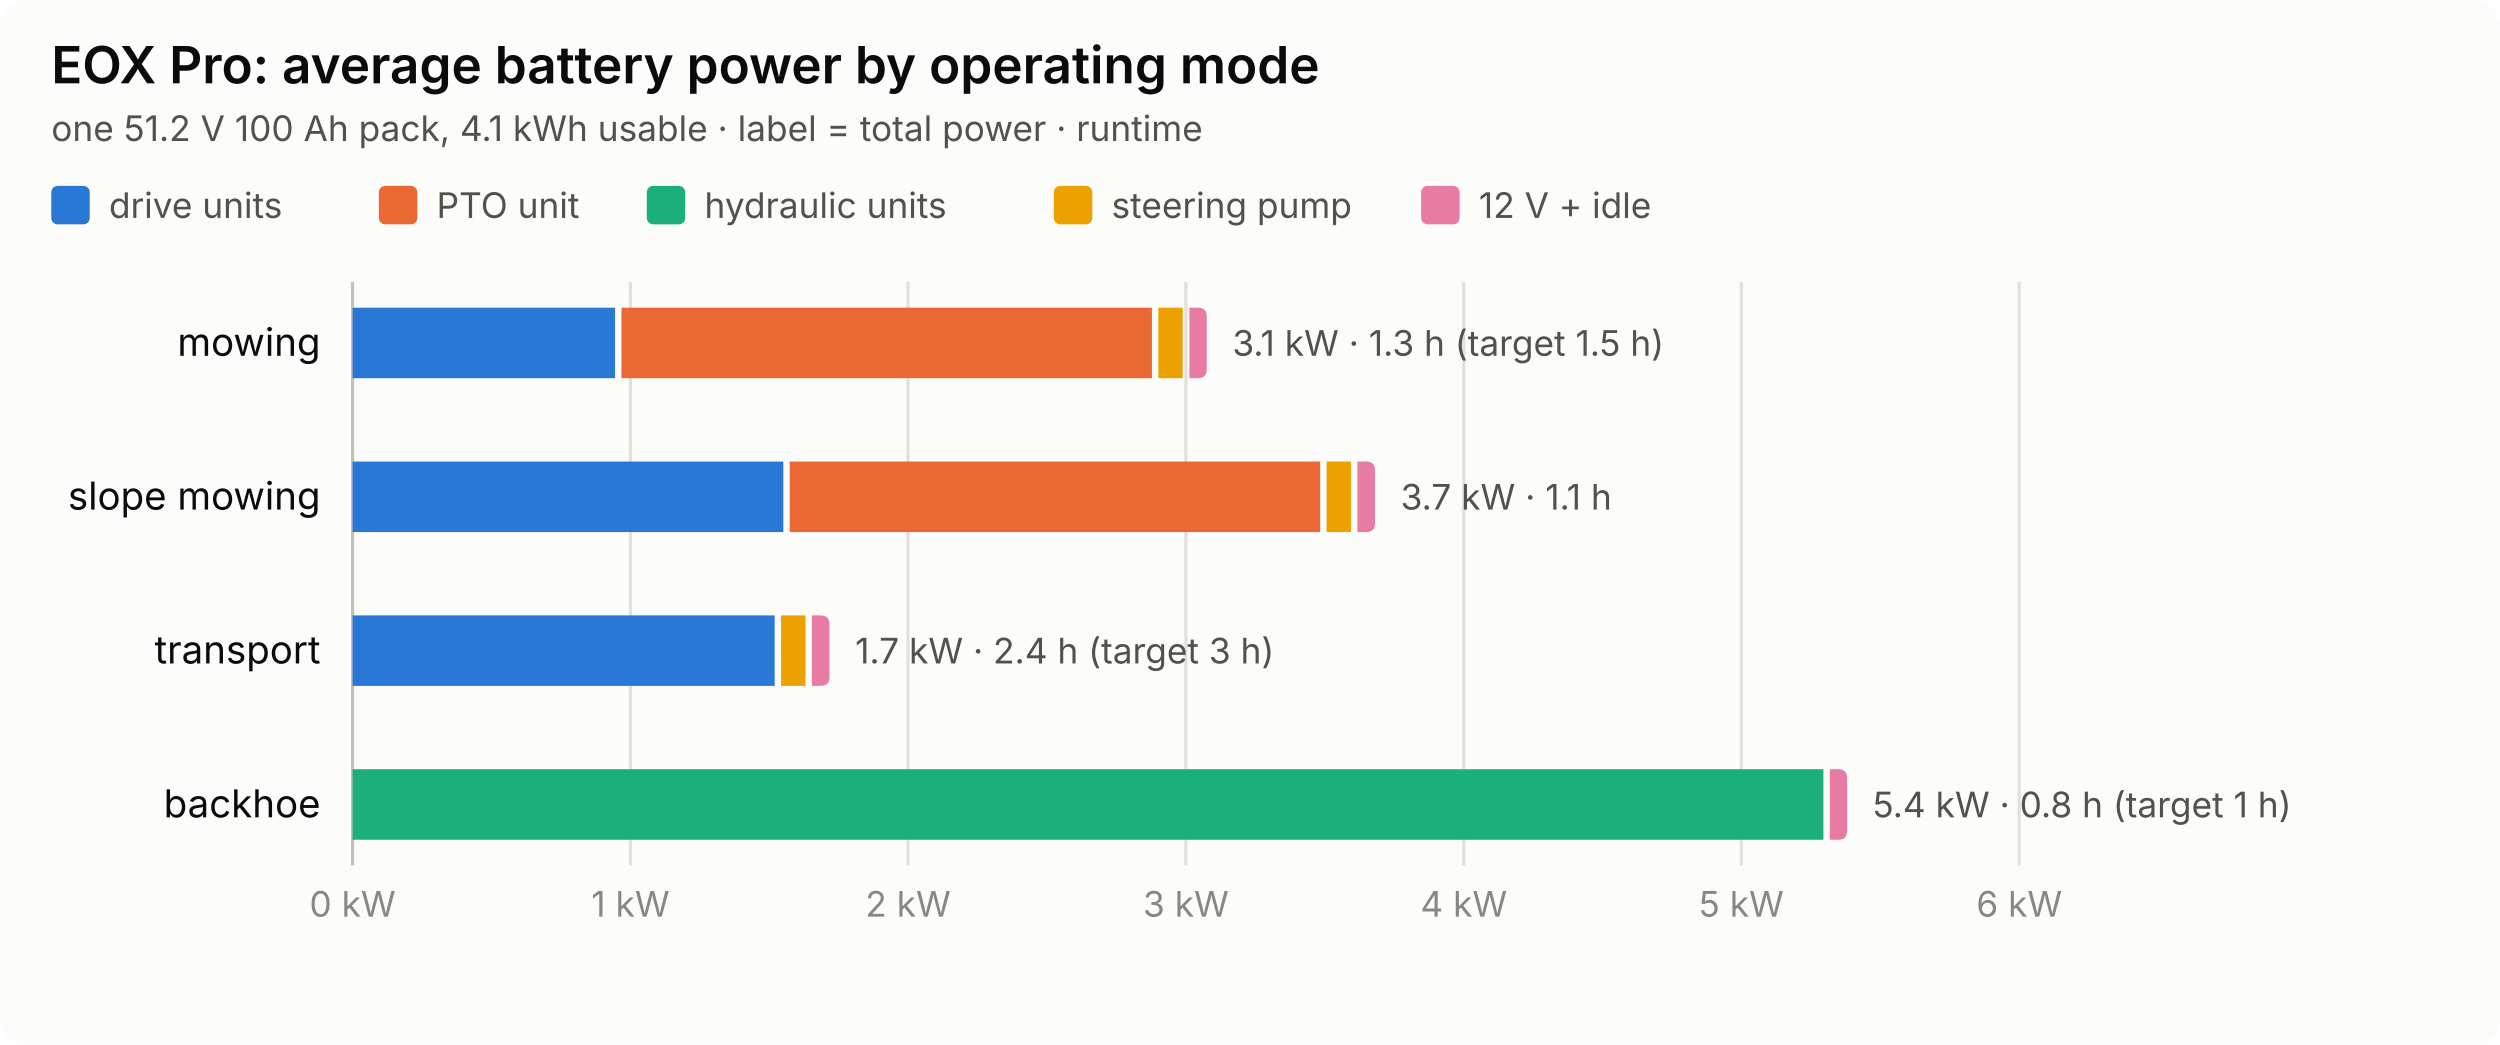
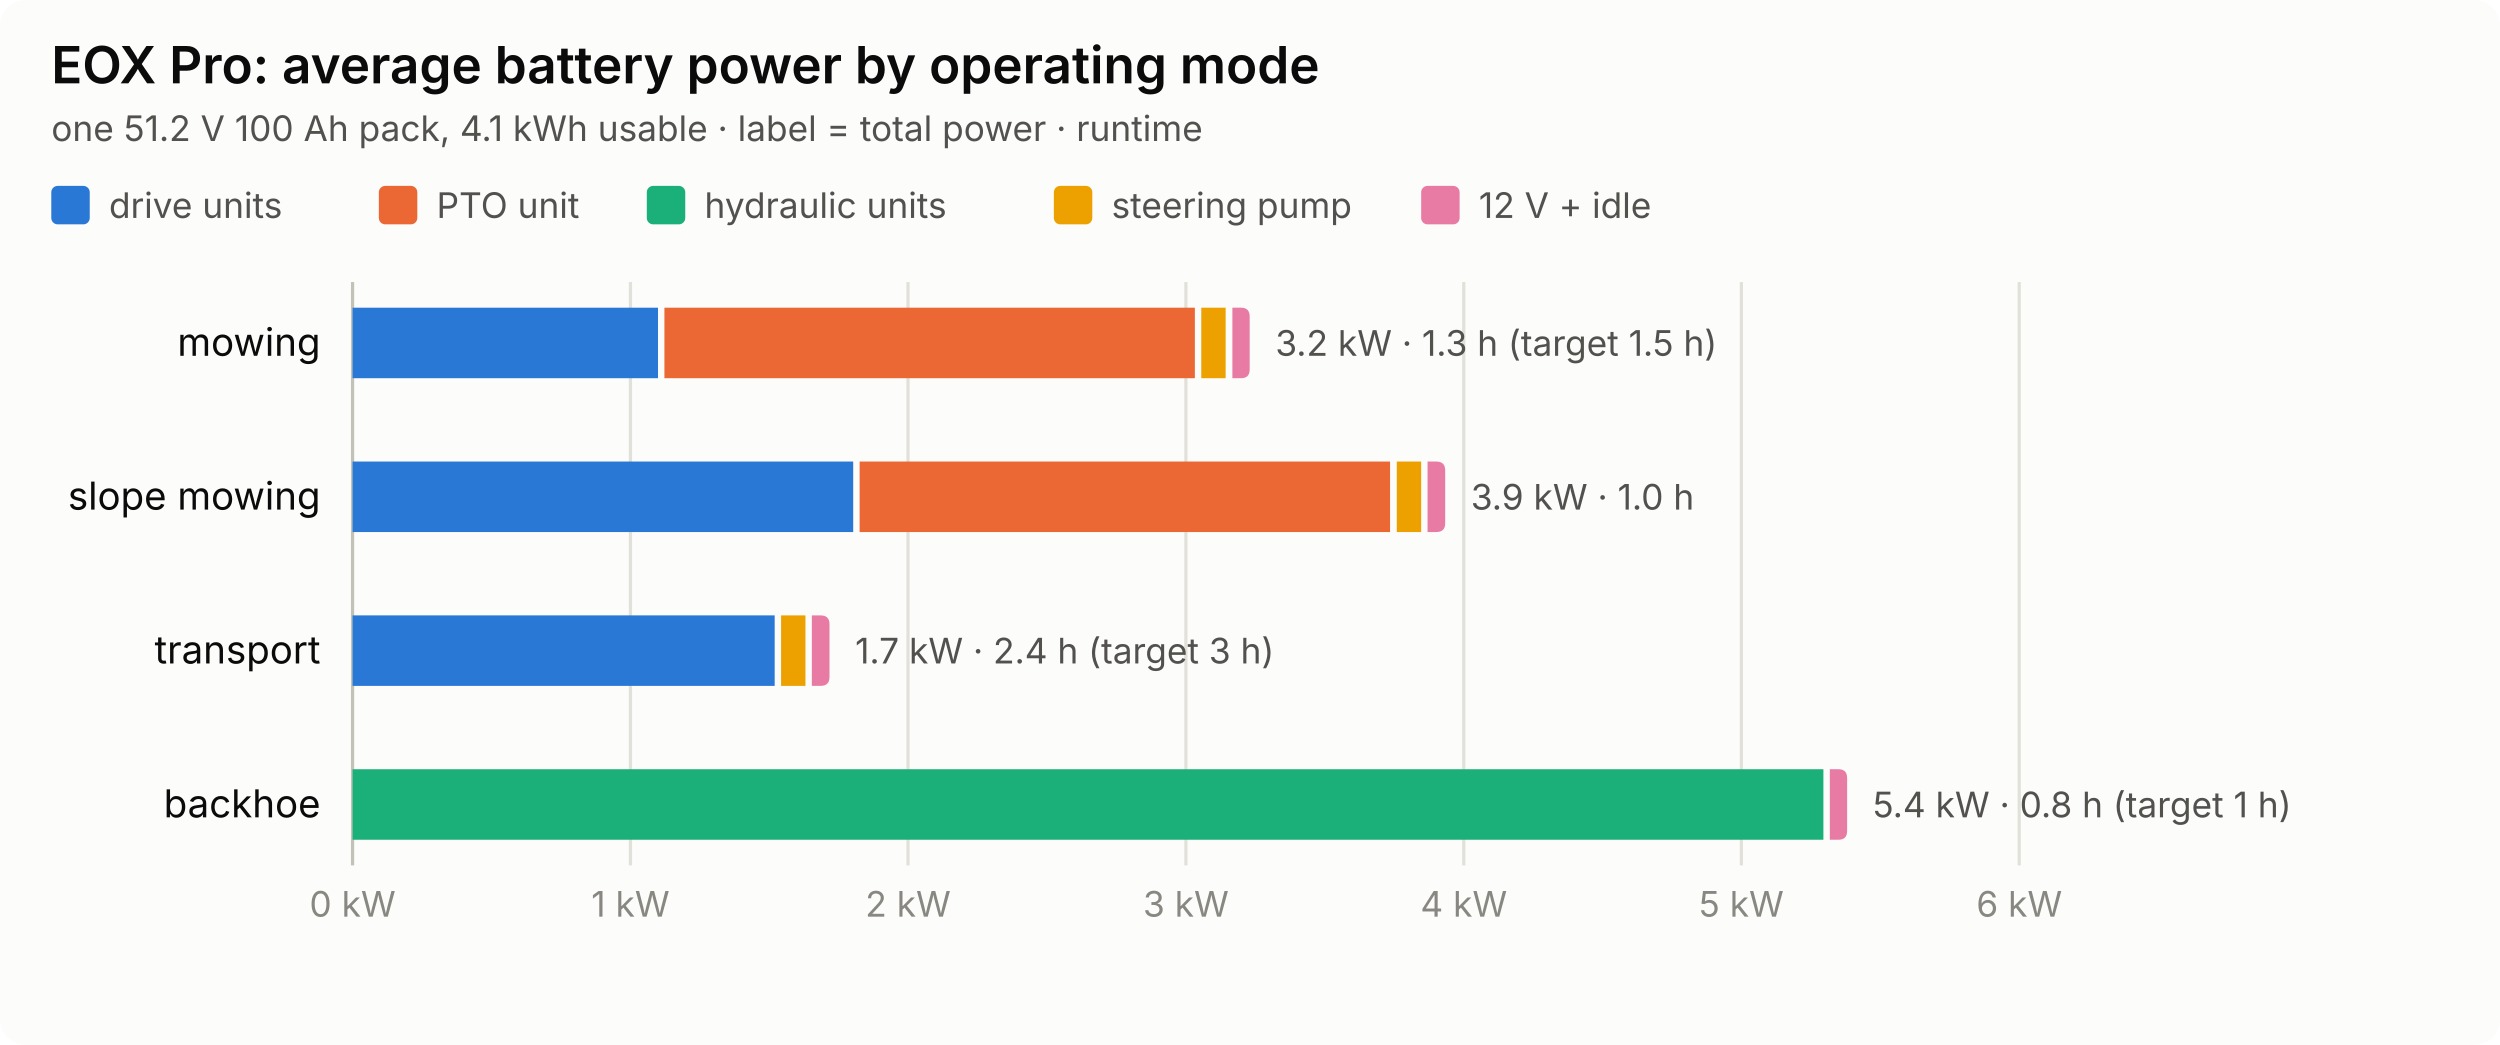
<svg xmlns="http://www.w3.org/2000/svg" viewBox="0 0 780 326" width="780" height="326" role="img" aria-labelledby="t d" font-family="system-ui, -apple-system, &quot;Segoe UI&quot;, sans-serif">
  <rect width="100%" height="100%" rx="8" fill="#fcfcfb" />
  <text x="16.0" y="26.0" font-size="16" font-weight="600" fill="#0b0b0b" text-anchor="start">EOX Pro: average battery power by operating mode</text>
  <text x="16.0" y="44.0" font-size="11" font-weight="400" fill="#52514e" text-anchor="start">one 51.2 V 100 Ah pack, 4.1 kWh usable · label = total power · runtime</text>
  <rect x="16" y="58" width="12" height="12" rx="2" fill="#2a78d6" />
  <text x="34.0" y="68.0" font-size="11" font-weight="400" fill="#52514e" text-anchor="start">drive units</text>
  <rect x="118.2" y="58" width="12" height="12" rx="2" fill="#eb6834" />
  <text x="136.2" y="68.0" font-size="11" font-weight="400" fill="#52514e" text-anchor="start">PTO unit</text>
  <rect x="201.8" y="58" width="12" height="12" rx="2" fill="#1baf7a" />
  <text x="219.8" y="68.0" font-size="11" font-weight="400" fill="#52514e" text-anchor="start">hydraulic units</text>
  <rect x="328.8" y="58" width="12" height="12" rx="2" fill="#eda100" />
  <text x="346.8" y="68.0" font-size="11" font-weight="400" fill="#52514e" text-anchor="start">steering pump</text>
  <rect x="443.4" y="58" width="12" height="12" rx="2" fill="#e87ba4" />
  <text x="461.4" y="68.0" font-size="11" font-weight="400" fill="#52514e" text-anchor="start">12 V + idle</text>
  <line x1="110.0" y1="88.0" x2="110.0" y2="270.0" stroke="#c3c2b7" stroke-width="1" stroke-linecap="butt" />
  <text x="110.0" y="286.0" font-size="11" font-weight="400" fill="#898781" text-anchor="middle">0 kW</text>
  <line x1="196.7" y1="88.0" x2="196.7" y2="270.0" stroke="#e1e0d9" stroke-width="1" stroke-linecap="butt" />
  <text x="196.7" y="286.0" font-size="11" font-weight="400" fill="#898781" text-anchor="middle">1 kW</text>
  <line x1="283.3" y1="88.0" x2="283.3" y2="270.0" stroke="#e1e0d9" stroke-width="1" stroke-linecap="butt" />
  <text x="283.3" y="286.0" font-size="11" font-weight="400" fill="#898781" text-anchor="middle">2 kW</text>
  <line x1="370.0" y1="88.0" x2="370.0" y2="270.0" stroke="#e1e0d9" stroke-width="1" stroke-linecap="butt" />
  <text x="370.0" y="286.0" font-size="11" font-weight="400" fill="#898781" text-anchor="middle">3 kW</text>
  <line x1="456.7" y1="88.0" x2="456.7" y2="270.0" stroke="#e1e0d9" stroke-width="1" stroke-linecap="butt" />
  <text x="456.7" y="286.0" font-size="11" font-weight="400" fill="#898781" text-anchor="middle">4 kW</text>
  <line x1="543.3" y1="88.0" x2="543.3" y2="270.0" stroke="#e1e0d9" stroke-width="1" stroke-linecap="butt" />
  <text x="543.3" y="286.0" font-size="11" font-weight="400" fill="#898781" text-anchor="middle">5 kW</text>
  <line x1="630.0" y1="88.0" x2="630.0" y2="270.0" stroke="#e1e0d9" stroke-width="1" stroke-linecap="butt" />
  <text x="630.0" y="286.0" font-size="11" font-weight="400" fill="#898781" text-anchor="middle">6 kW</text>
  <text x="100.0" y="111.0" font-size="12" font-weight="400" fill="#0b0b0b" text-anchor="end">mowing</text>
-   <rect x="110.0" y="96" width="81.9" height="22" fill="#2a78d6" />
-   <rect x="193.9" y="96" width="165.5" height="22" fill="#eb6834" />
-   <rect x="361.4" y="96" width="7.6" height="22" fill="#eda100" />
-   <path d="M371.1,96 H373.8 Q376.5,96 376.5,98.736 V115.264 Q376.5,118 373.8,118 H371.1 Z" fill="#e87ba4" />
-   <text x="384.5" y="111.0" font-size="11" font-weight="400" fill="#52514e" text-anchor="start">3.1 kW · 1.3 h  (target 1.5 h)</text>
+   <rect x="110.0" y="96" width="95.3" height="22" fill="#2a78d6" />
+   <rect x="207.3" y="96" width="165.5" height="22" fill="#eb6834" />
+   <rect x="374.8" y="96" width="7.6" height="22" fill="#eda100" />
+   <path d="M384.5,96 H387.2 Q389.9,96 389.9,98.736 V115.264 Q389.9,118 387.2,118 H384.5 Z" fill="#e87ba4" />
+   <text x="397.9" y="111.0" font-size="11" font-weight="400" fill="#52514e" text-anchor="start">3.2 kW · 1.3 h  (target 1.5 h)</text>
  <text x="100.0" y="159.0" font-size="12" font-weight="400" fill="#0b0b0b" text-anchor="end">slope mowing</text>
-   <rect x="110.0" y="144" width="134.4" height="22" fill="#2a78d6" />
-   <rect x="246.4" y="144" width="165.5" height="22" fill="#eb6834" />
-   <rect x="413.9" y="144" width="7.6" height="22" fill="#eda100" />
-   <path d="M423.5,144 H426.3 Q429.0,144 429.0,146.736 V163.264 Q429.0,166 426.3,166 H423.5 Z" fill="#e87ba4" />
-   <text x="437.0" y="159.0" font-size="11" font-weight="400" fill="#52514e" text-anchor="start">3.7 kW · 1.1 h</text>
+   <rect x="110.0" y="144" width="156.2" height="22" fill="#2a78d6" />
+   <rect x="268.2" y="144" width="165.5" height="22" fill="#eb6834" />
+   <rect x="435.8" y="144" width="7.6" height="22" fill="#eda100" />
+   <path d="M445.4,144 H448.1 Q450.9,144 450.9,146.736 V163.264 Q450.9,166 448.1,166 H445.4 Z" fill="#e87ba4" />
+   <text x="458.9" y="159.0" font-size="11" font-weight="400" fill="#52514e" text-anchor="start">3.9 kW · 1.0 h</text>
  <text x="100.0" y="207.0" font-size="12" font-weight="400" fill="#0b0b0b" text-anchor="end">transport</text>
  <rect x="110.0" y="192" width="131.7" height="22" fill="#2a78d6" />
  <rect x="243.7" y="192" width="7.6" height="22" fill="#eda100" />
  <path d="M253.3,192 H256.0 Q258.8,192 258.8,194.736 V211.264 Q258.8,214 256.0,214 H253.3 Z" fill="#e87ba4" />
  <text x="266.8" y="207.0" font-size="11" font-weight="400" fill="#52514e" text-anchor="start">1.7 kW · 2.4 h  (target 3 h)</text>
  <text x="100.0" y="255.0" font-size="12" font-weight="400" fill="#0b0b0b" text-anchor="end">backhoe</text>
  <rect x="110.0" y="240" width="458.9" height="22" fill="#1baf7a" />
  <path d="M570.9,240 H573.6 Q576.3,240 576.3,242.736 V259.264 Q576.3,262 573.6,262 H570.9 Z" fill="#e87ba4" />
  <text x="584.3" y="255.0" font-size="11" font-weight="400" fill="#52514e" text-anchor="start">5.4 kW · 0.8 h  (target 1 h)</text>
</svg>
